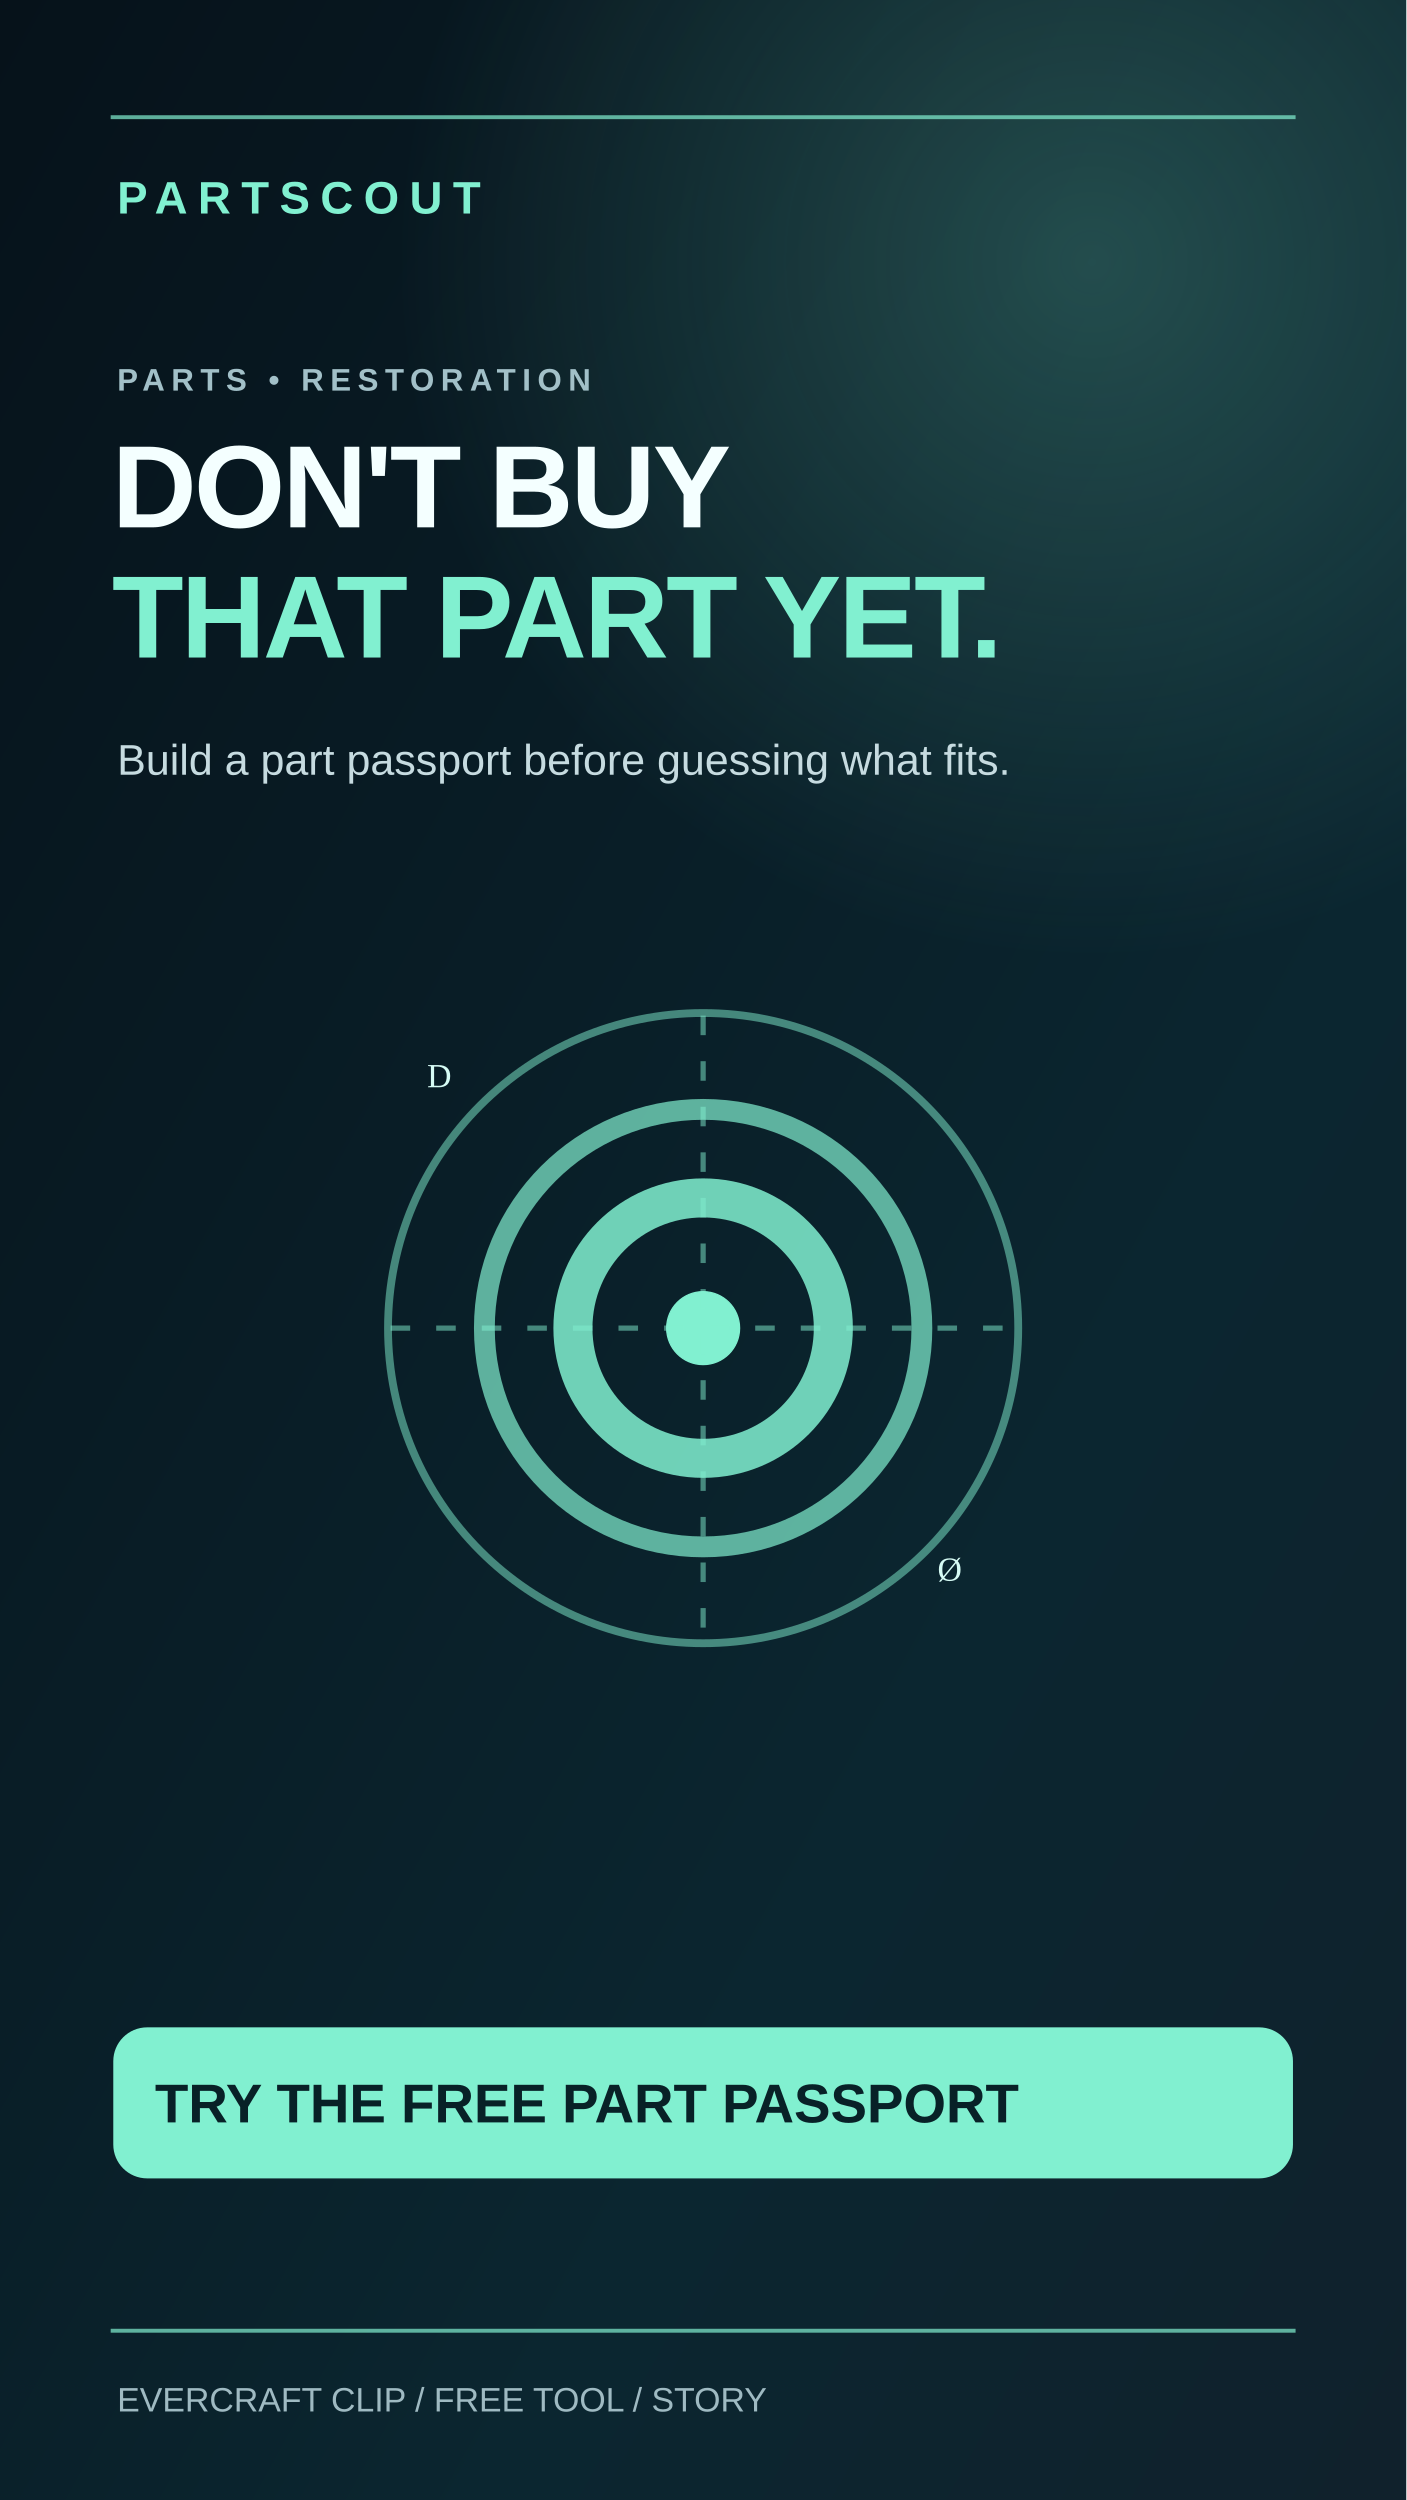
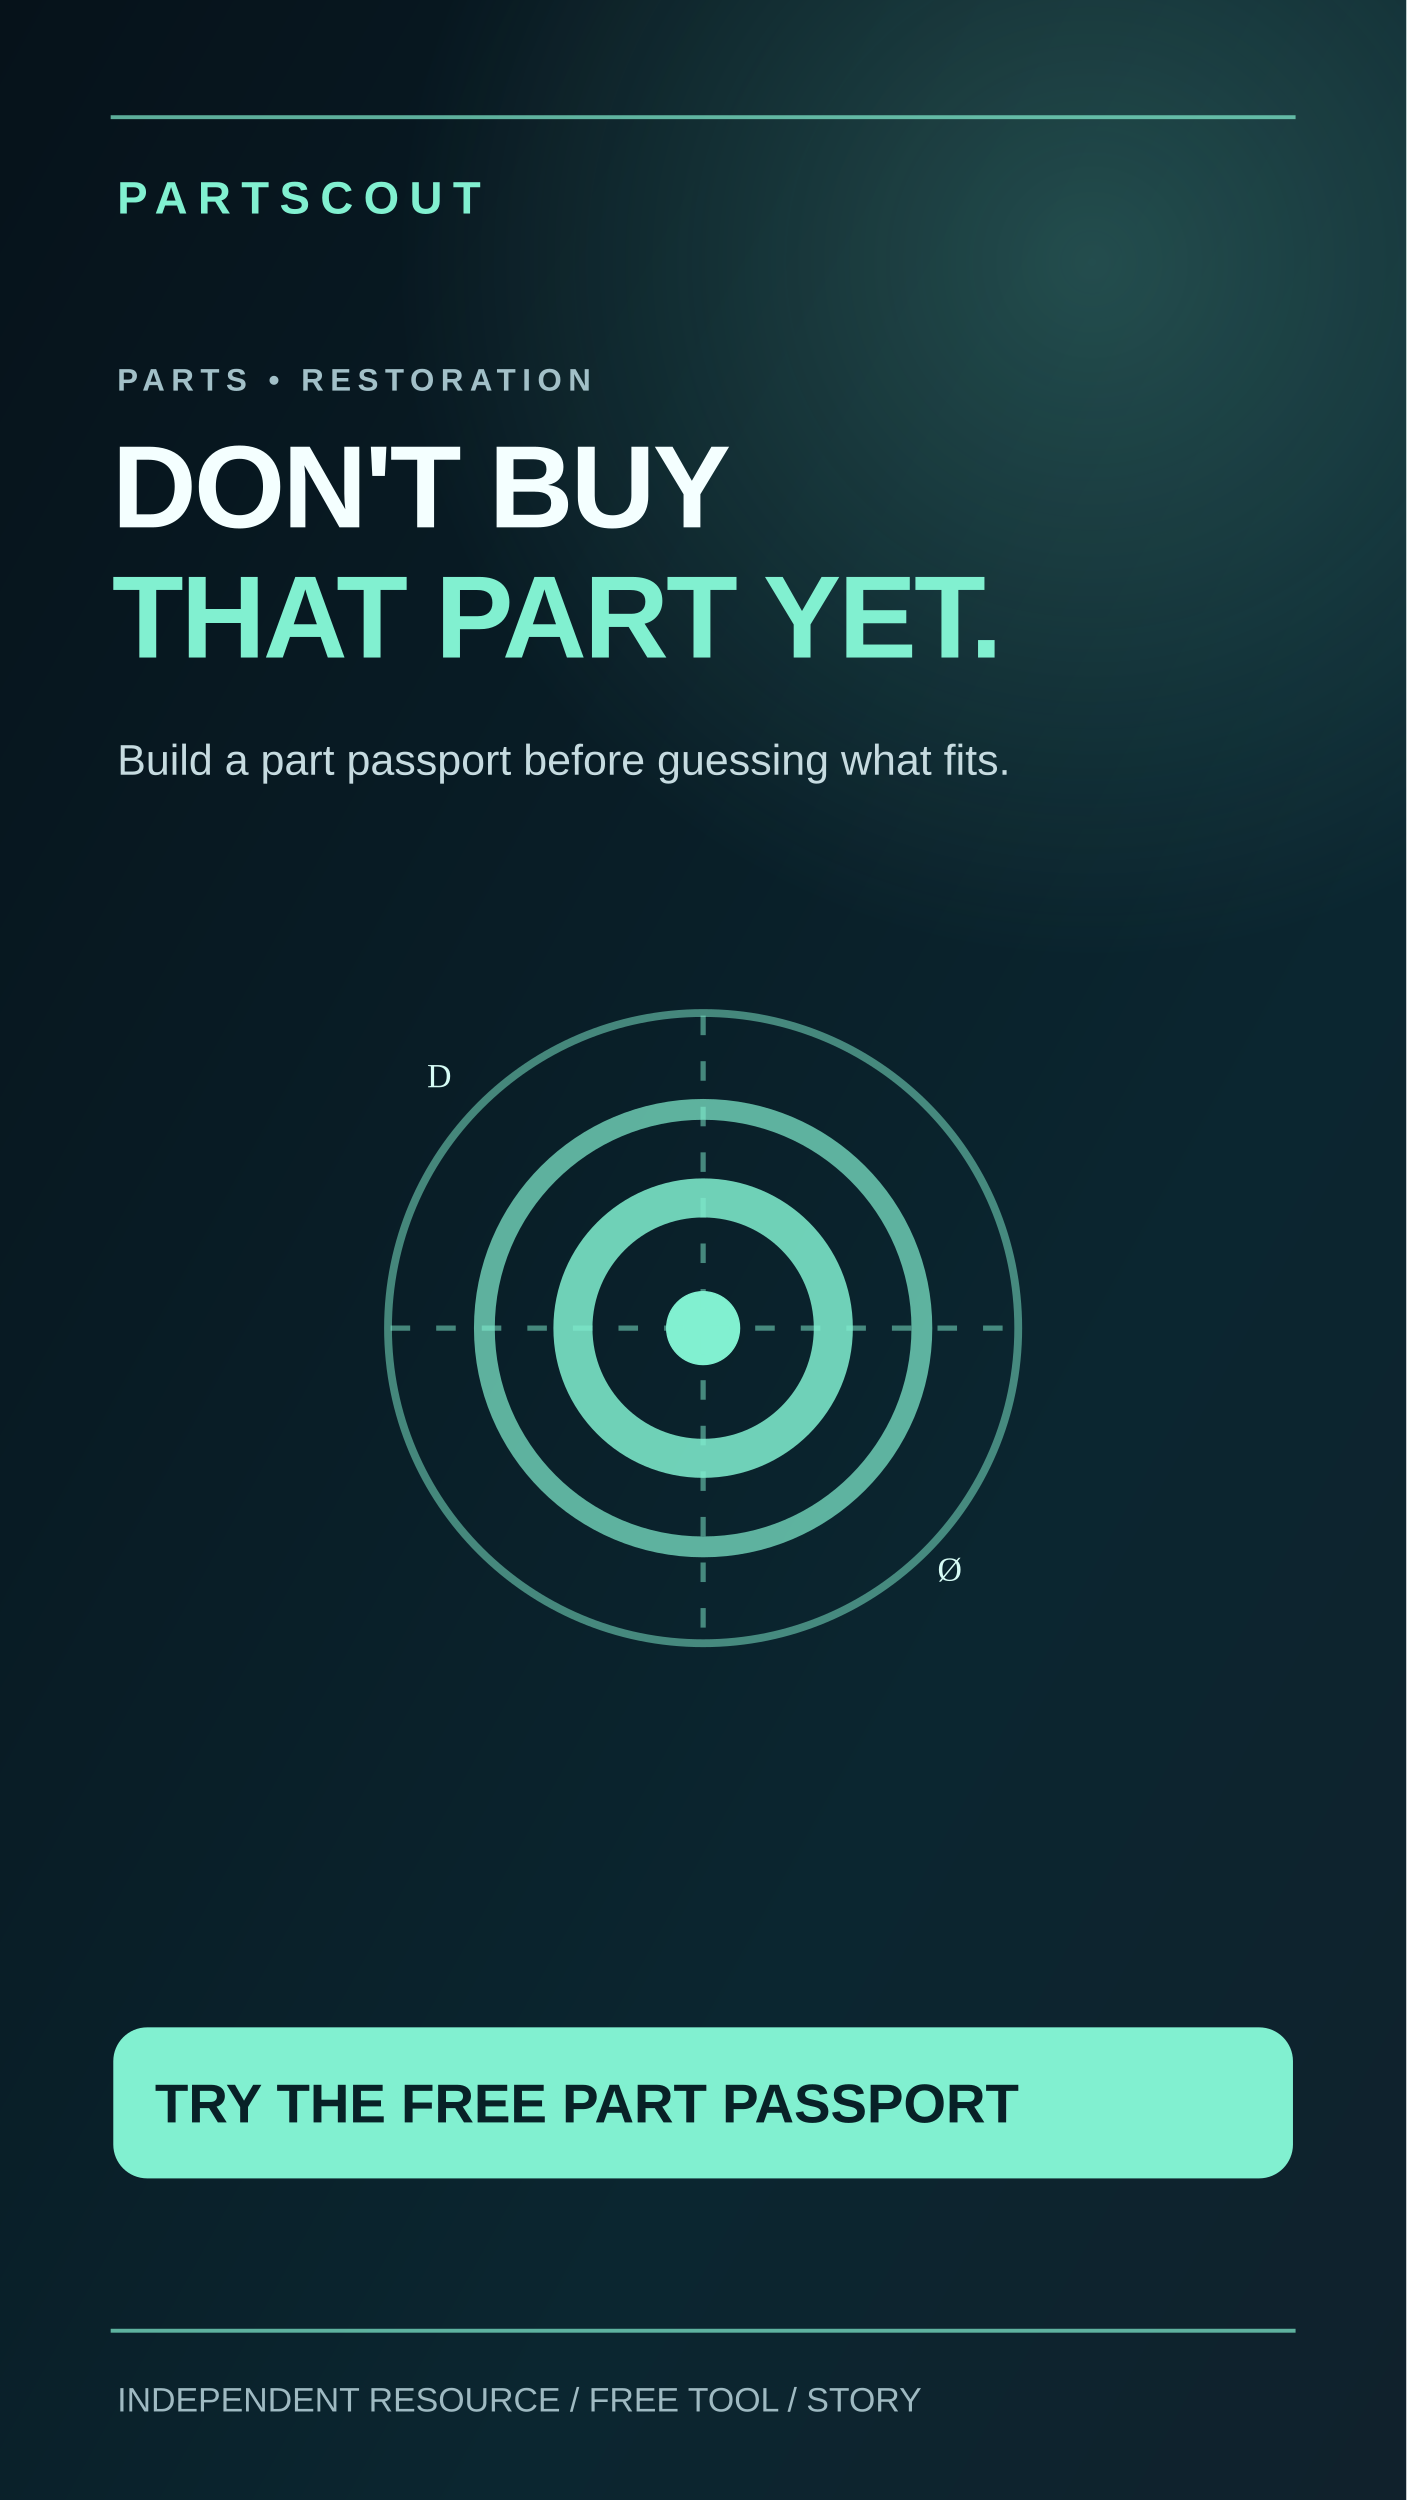
<svg xmlns="http://www.w3.org/2000/svg" viewBox="0 0 1080 1920" width="1080" height="1920" role="img" aria-label="PARTSCOUT social visual">
  <defs>
    <linearGradient id="bg" x1="0" y1="0" x2="1" y2="1">
      <stop stop-color="#06121A" />
      <stop offset=".67" stop-color="#0B2630" />
      <stop offset="1" stop-color="#10212C" />
    </linearGradient>
    <radialGradient id="halo">
      <stop stop-color="#81F0D0" stop-opacity=".22" />
      <stop offset="1" stop-color="#81F0D0" stop-opacity="0" />
    </radialGradient>
  </defs>
  <rect width="1080" height="1920" fill="url(#bg)" />
  <circle cx="840" cy="200" r="540" fill="url(#halo)" />
  <path d="M85 90H995 M85 1790H995" stroke="#81F0D0" stroke-width="3" opacity=".7" />
  <text x="90" y="164" font-family="Arial,sans-serif" font-size="35" fill="#81F0D0" font-weight="900" letter-spacing="8">PARTSCOUT</text>
  <text x="90" y="300" font-family="Arial,sans-serif" font-size="24" fill="#A2C0C8" font-weight="900" letter-spacing="5">PARTS • RESTORATION</text>
  <text x="86" y="405" font-family="Arial,sans-serif" font-size="90" fill="#F4FFFF" font-weight="900" letter-spacing="-2">DON'T BUY</text>
  <text x="86" y="505" font-family="Arial,sans-serif" font-size="90" fill="#81F0D0" font-weight="900" letter-spacing="-2">THAT PART YET.</text>
  <text x="90" y="595" font-family="Arial,sans-serif" font-size="33" fill="#C6DBE0">Build a part passport before guessing what fits.</text>
  <g transform="translate(540 1020)" stroke="#81F0D0" fill="none">
    <circle r="242" stroke-width="6" opacity=".5" />
    <circle r="168" stroke-width="16" opacity=".7" />
    <circle r="100" stroke-width="30" opacity=".85" />
    <circle r="28" fill="#81F0D0" />
    <path d="M-240 0H240 M0 -240V240" stroke-dasharray="15 20" stroke-width="4" opacity=".5" />
    <g font-size="26" fill="#D7FCF5" stroke="none">
      <text x="-212" y="-185">D</text>
      <text x="180" y="194">Ø</text>
    </g>
  </g>
  <rect x="87" y="1557" width="906" height="116" rx="26" fill="#81F0D0" />
  <text x="119" y="1630" font-family="Arial,sans-serif" font-size="42" font-weight="900" fill="#082127">TRY THE FREE PART PASSPORT</text>
-   <text x="90" y="1852" font-family="Arial,sans-serif" font-size="26" fill="#9FBAC2">EVERCRAFT CLIP   /   FREE TOOL   /   STORY</text>
+   <text x="90" y="1852" font-family="Arial,sans-serif" font-size="26" fill="#9FBAC2">INDEPENDENT RESOURCE   /   FREE TOOL   /   STORY</text>
</svg>
